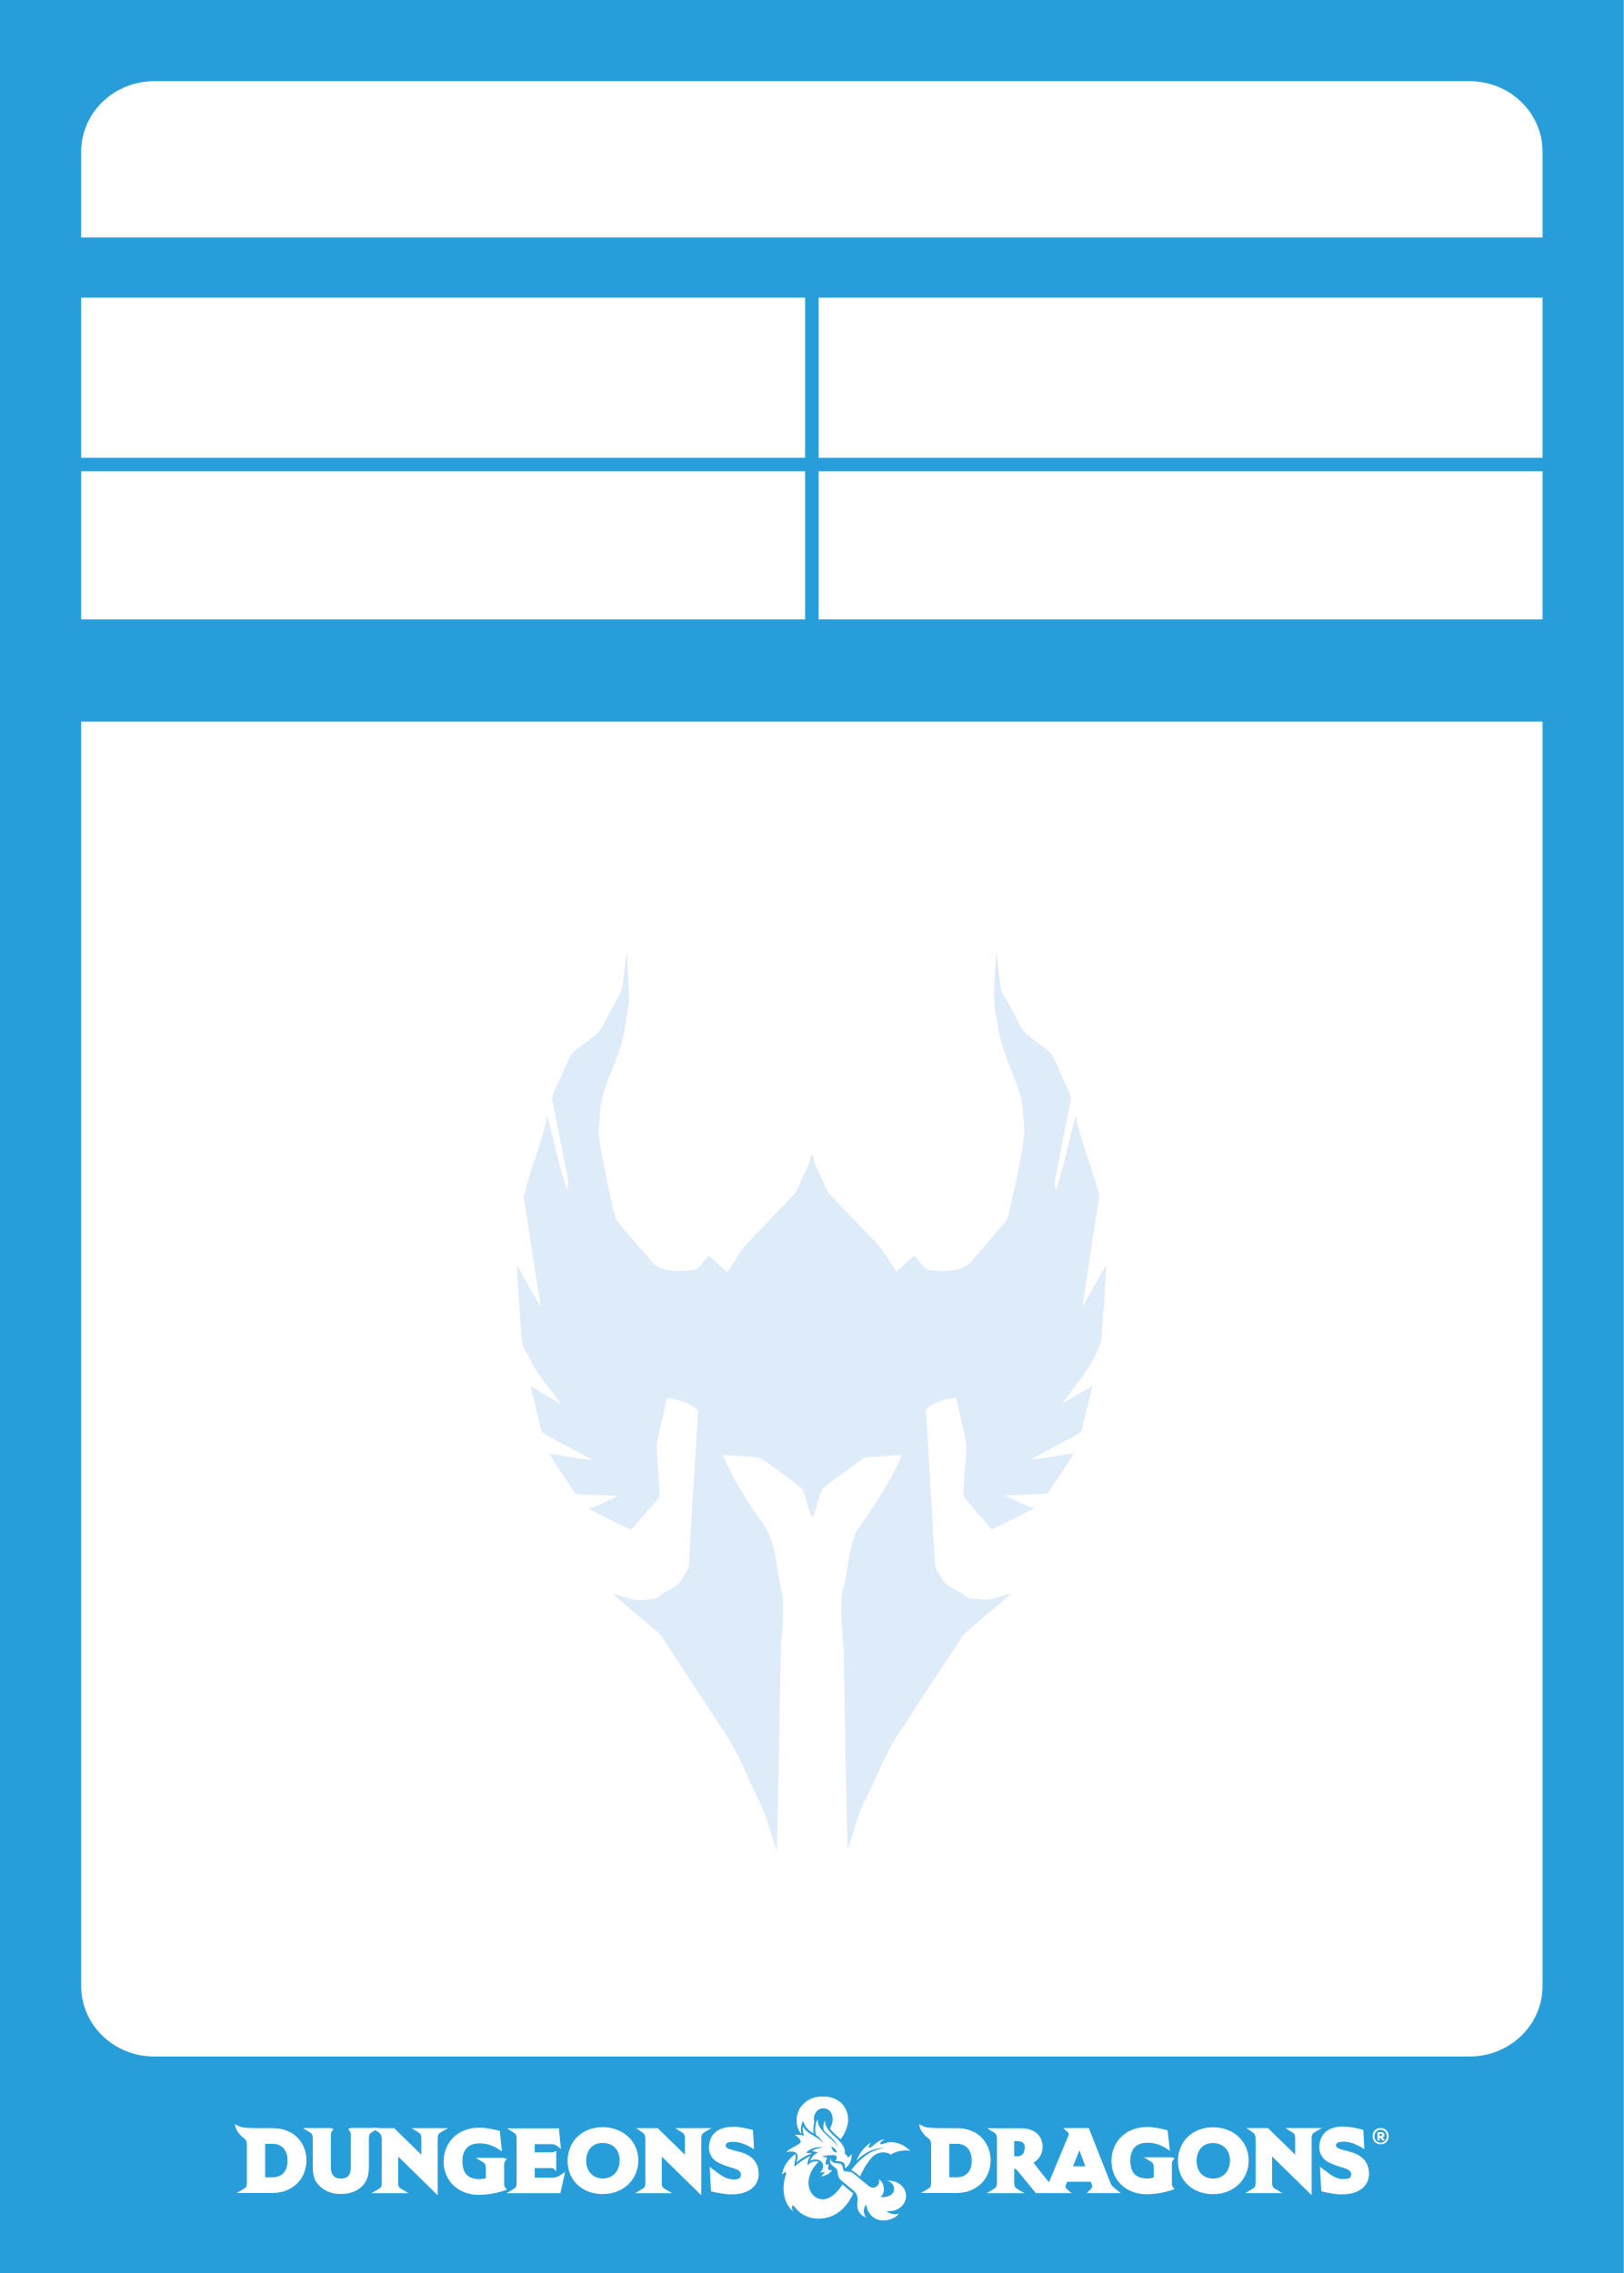
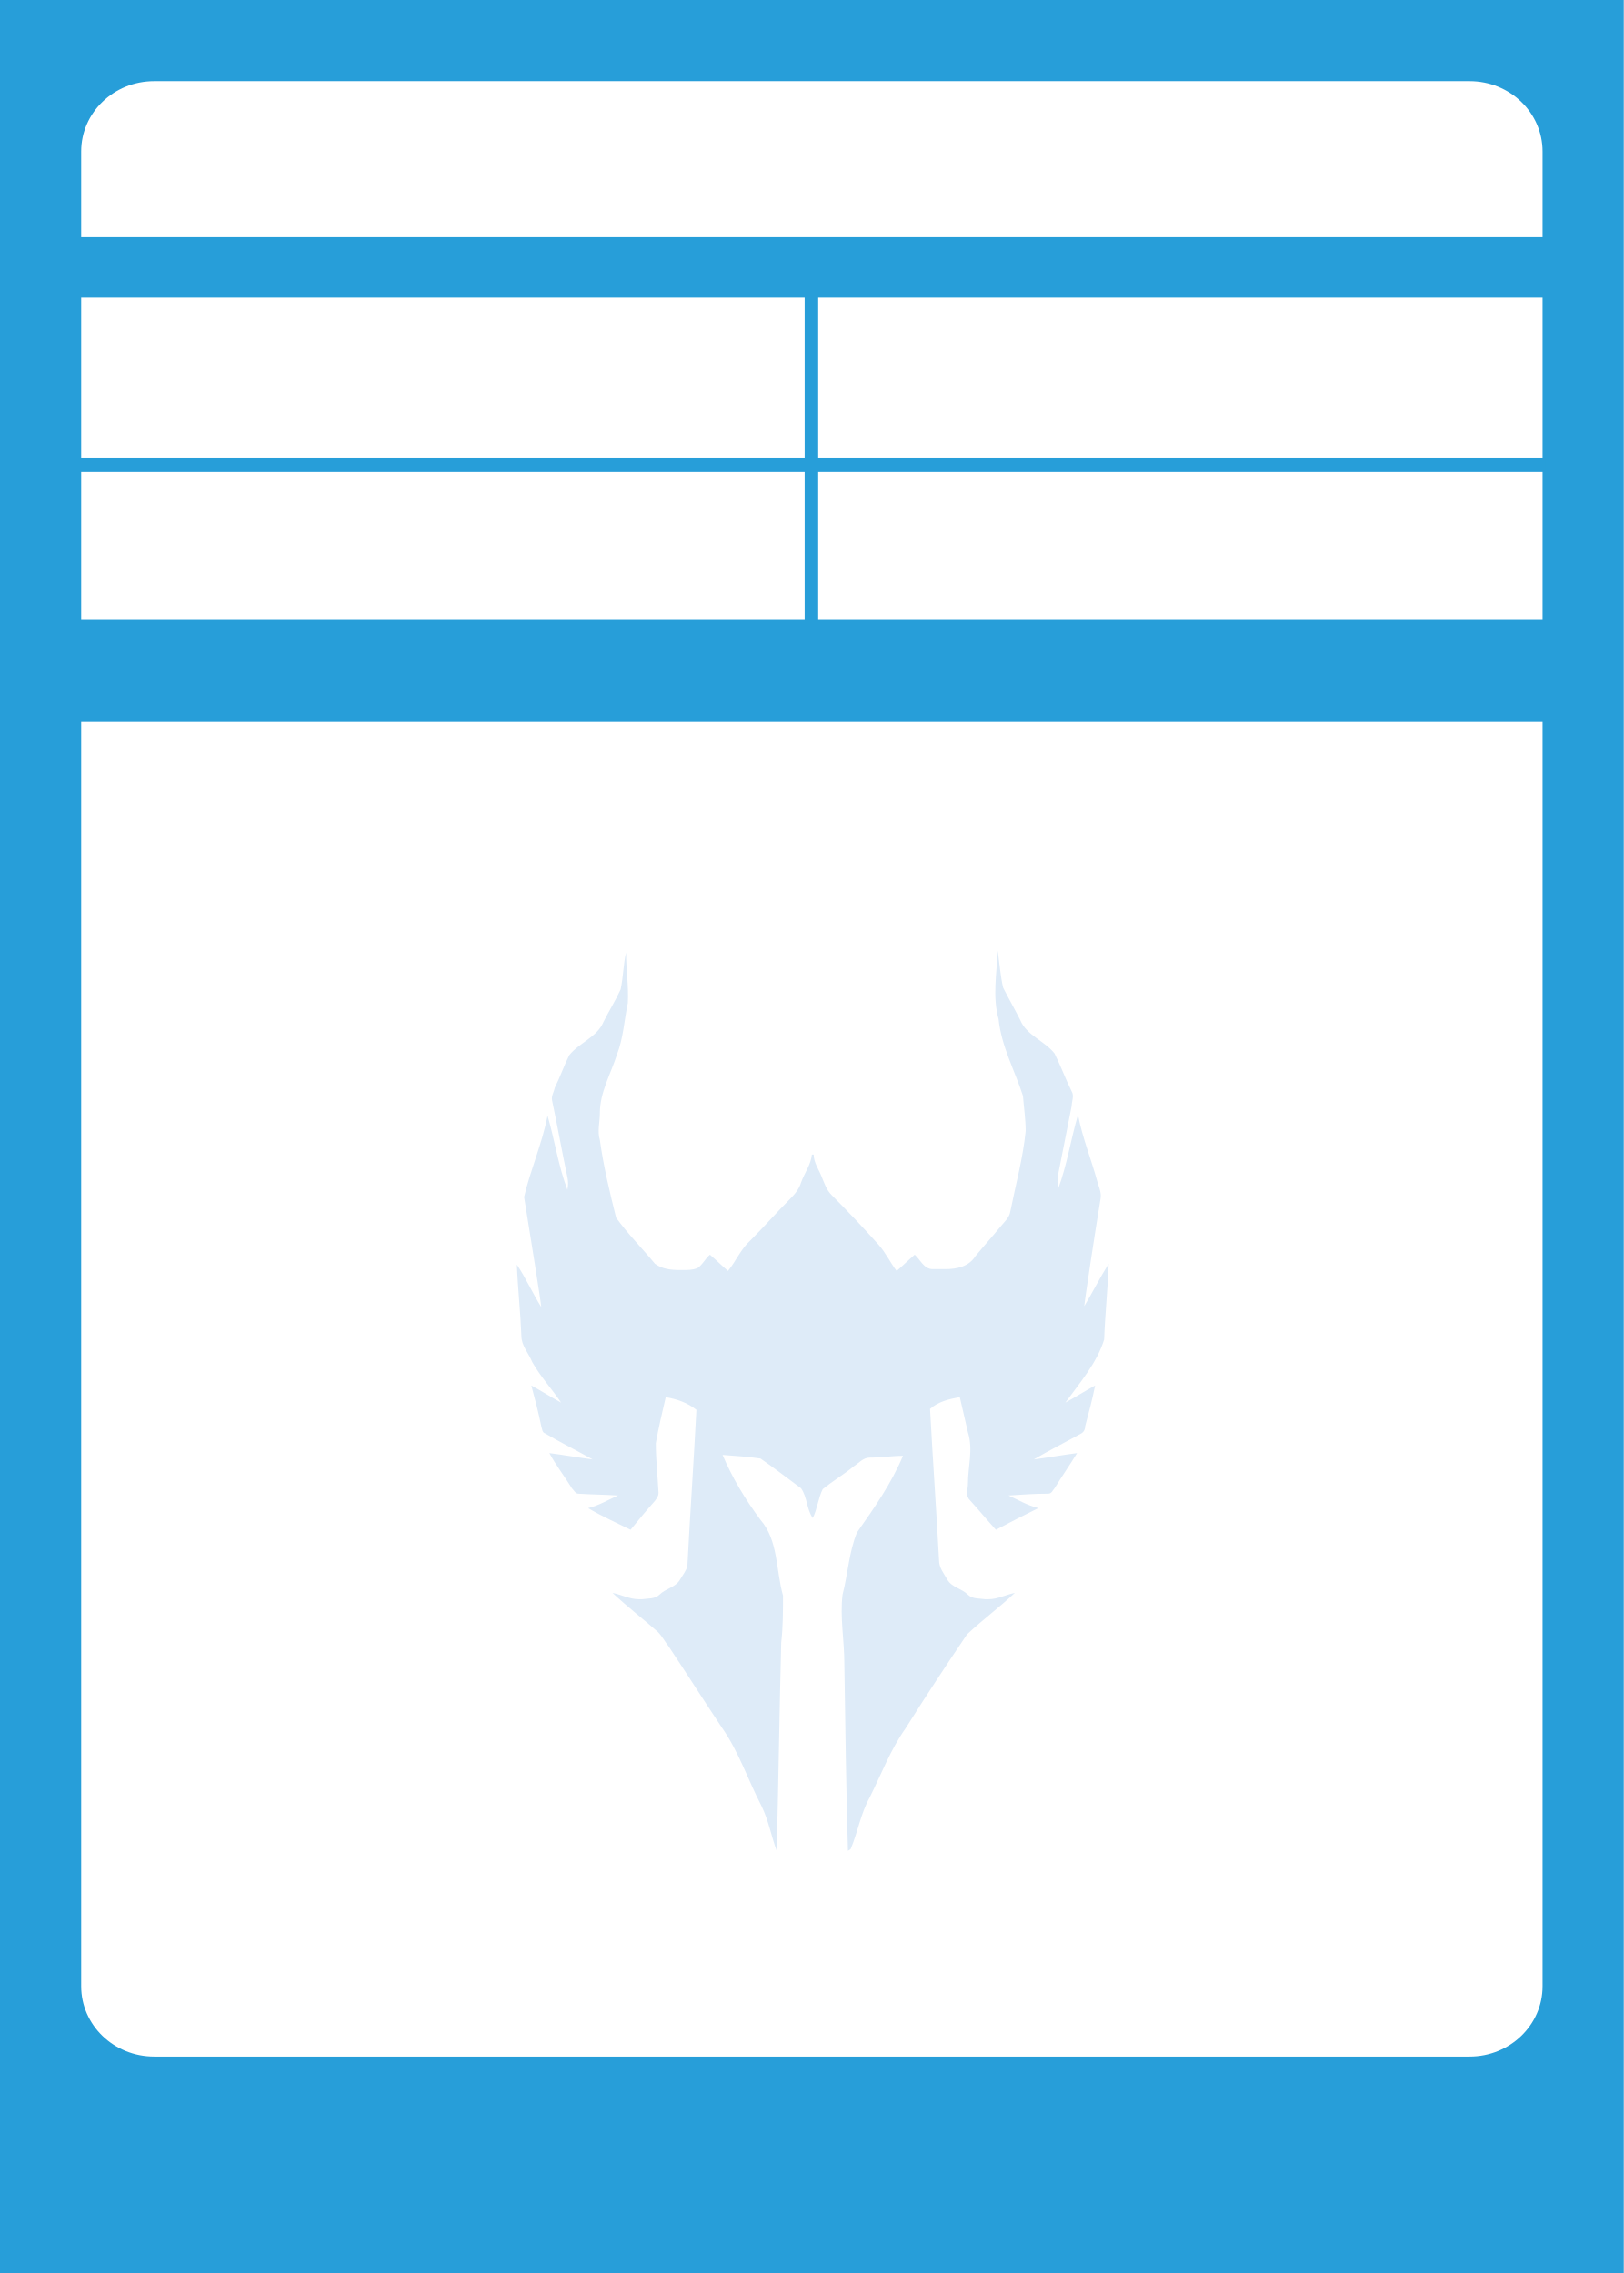
<svg xmlns="http://www.w3.org/2000/svg" id="Layer_1" version="1.1" viewBox="0 0 180 252">
  <defs>
    <style>
      .st0 {
        fill: none;
      }

      .st1 {
        clip-path: url(#clippath-1);
      }

      .st2 {
        fill: #fff;
      }

      .st3 {
        fill: #279ed9;
      }

      .st4 {
        clip-path: url(#clippath);
      }

      .st5 {
        fill: #deebf8;
      }
    </style>
    <clipPath id="clippath">
      <rect class="st0" width="180" height="252" />
    </clipPath>
    <clipPath id="clippath-1">
      <rect class="st0" width="180" height="252" />
    </clipPath>
  </defs>
  <rect class="st3" width="180" height="252" />
  <g class="st4">
    <g>
-       <path class="st2" d="M171,220.18c0,4.32-3.62,7.82-8.1,7.82H17.1c-4.48,0-8.1-3.5-8.1-7.82V16.82c0-4.32,3.62-7.82,8.1-7.82h145.8c4.47,0,8.1,3.5,8.1,7.82v203.36" />
-       <rect class="st3" x="8.15" y="26.33" width="163.09" height="6.67" />
-       <rect class="st3" x="8.37" y="50.75" width="162.94" height="1.5" />
-       <rect class="st3" x="89.25" y="31.67" width="1.5" height="38.33" />
-       <rect class="st3" x="8" y="68.67" width="163.84" height="11.33" />
-       <path class="st2" d="M88.32,235.37c-.11-1.17.45-1.82.71-2.08.56-.57,1.3-.91,2.41-.85,1.74.09,2.58,1.29,2.58,2.58,0,.66-.36,1.57-.84,2.16l-.09-.09c-.32-.31-.79-.68-1.1-1.11.59-.87.34-2.24-.72-2.24-.67,0-1.21.69-1,1.55-.11.38-.14.87-.07,1.24-.77-.4-1.02-.93-1.18-1.41-.21.41-.32.96-.17,1.47,0,0-.46-.4-.53-1.22M88.76,237.49c.07-.27-.46-.72-.66-.81.72-.03,1.08.11,1.08.11-.19-.28-.25-.7-.14-1.04.4.95,1.81,1.1,2.16,1.89-.05-.34-.37-.72-.74-.94-.2-.51-.05-1.47.19-1.73-.08,1.37,1.86,2.15,2.27,3.14-.24-.85-1.15-1.39-1.58-1.9-.14-.34-.03-.91.12-1.11-.04.92.94,1.63,1.47,2.14.62.6.8,1.14.72,1.57.14.04.32.17.29.39.2-.05.4-.27.45-.41.1.68-.3,1.4-.75,1.61,0,0,.12-.32-.08-.57-.2-.25-.77-.25-.96-.24,0,0,.24-.35.14-.53-.12-.22-1.24-.12-1.74.06.17-.02.57.03.71.09-.08.12-.28.61-.13.76.13.13.31-.1.31-.1,0,0-.17.54-.05.66s.39.04.39.04c-.17.42-.82.71-1.27.71.16-.05.43-.34.47-.51-.12.06-.43.09-.55.07.15-.06.44-.44.35-.86-.13-.62-1-.7-1.44-.4.14-.42.56-.81.89-.93-.19-.07-.42-.13-.66-.17.28-.23.97-.41,1.33-.39-.54-.14-1.53.03-1.99.57.14,0,.52.07.66.12-.62.11-1.47.69-1.72.97.07-.36.17-.66.08-.88-.12-.3-.49-.43-1.23-.28.5-.5,1.52-.81,1.58-1.08M92.15,237.97c.1.35.23.67.65.67,0,0-.15-.48-.65-.67M98.85,237.49c-.73,0-1.15.36-1.25.2-.13-.21.49-.51.49-.51-.86.04-1.49,1.05-1.76.93-.16-.08.23-.57.23-.57-.79.46-1.46,1.43-1.59,2.02.73-.89,2.14-1.53,3.06-1.39-1.62.08-3.01,1.51-3.67,2.44.12.04.25.1.37.19.15.12.38.31.61.5.14-.32.57-1.27,1.3-2.1.58-.67,1.59-.73,2.12-.32.34-.31,1.52-.6,2.14-.42-.38-.41-1.18-.96-2.07-.96M98.36,241.79c.32.05.76.39.76.87,0,.79-.98,1.03-1.52.9.58-.4.5-1.55-.19-1.96.23.64-.47,1.28-1.15.72-.38-.31-1.26-1.04-1.65-1.36-.39-.31-.85-.13-1.03-.27-.21-.16-.08-.6-.36-.76-.24-.14-.47-.06-.74-.15-.25-.08-.43-.28-.4-.54-.11.19-.11.51.08.73s.5.35.63.59c.17.31-.11.74.63,1.32.36.28.9.74,1.26,1.05.61.53.28,1.19.36,1.77.09.67.64,1.05,1,1.14-.31-.28-.43-1,0-1.43.02.57.43,1.45,1.36,1.7.99.26,2.04-.3,2.25-.69-.38.17-1.1,0-1.39-.29,1.16.17,2.18-.64,2.18-1.67s-.98-1.78-2.09-1.68M93.39,242.15c-.36.69-1.26,1.68-2.16,1.68-1.6,0-2.4-2.31-.49-4.15-.1-.04-.22-.06-.34-.06-.52,0-.91.45-.91.45.02-.47.17-.8.33-1.02-.54.19-1.52.87-1.76,1.21,0-.74.26-1.17.11-1.39l-.03-.03s-1.31.87-1.44,2.29c0,0,.17-.24.32-.3.1-.04.18,0,.09.3-.04.11-.89,2.44.79,4.05,0,0-.19-.47-.07-.61.05-.07.12-.08.22.05.07.1.15.19.23.28h0c.14.16.29.31.46.44.5.35,1.19.64,1.97.64,2.16,0,3.28-1.55,3.88-2.78l-.07-.07c-.32-.27-.79-.67-1.14-.95" />
-       <path class="st2" d="M66.8,235.83c-2.25,0-3.88,1.57-3.88,3.74s1.64,3.68,3.9,3.68,3.94-1.6,3.94-3.73-1.7-3.69-3.96-3.69M66.79,237.58c1.16,0,1.9.76,1.9,1.94s-.76,2-1.85,2-1.86-.77-1.86-1.95.69-1.99,1.8-1.99" />
-       <path class="st2" d="M32.11,236.37c-.52-.27-1.05-.41-1.77-.43h-1.45c-1.15,0-1.69-.02-2.09-.11-.34-.08-.65-.28-.66-.28l-.09-.06v.1s.09.81,1.02,1.49c.18.13.3.26.3.71v4.16c0,.44-.09.57-.29.69-.22.13-.68.4-.68.4l-.16.09h3.77c1.05,0,1.71-.18,2.43-.66.31-.2.56-.44.78-.71.48-.6.75-1.42.75-2.26,0-1.37-.7-2.54-1.86-3.15M30.2,241.39h-.81v-3.71h.81c1.06,0,1.67.68,1.67,1.86s-.61,1.85-1.67,1.85" />
-       <path class="st2" d="M41.98,235.93l-.15.09s-.39.24-.64.4c-.22.14-.3.24-.3.71v3.03c0,.67-.06,1.03-.22,1.43-.43,1.04-1.5,1.65-2.87,1.65-.99,0-1.77-.3-2.39-.9-.24-.24-.4-.47-.51-.71-.15-.34-.23-.87-.23-1.52v-2.98c0-.47-.08-.57-.3-.71-.24-.16-.63-.4-.64-.4l-.15-.09h3.03c.14,0,.29.09.3.09l.05.03-.03.05s-.11.14-.17.24c-.04.08-.07.12-.08.32v3.67c0,.8.38,1.2,1.12,1.2s1.07-.39,1.09-1.17v-.03h0v-3.68c0-.19-.03-.24-.08-.32-.06-.1-.17-.24-.17-.24l-.03-.05.05-.03s.16-.09.3-.09h3.03,0Z" />
-       <path class="st2" d="M84.11,241.06c-.04,1.35-1.19,2.22-2.95,2.22-.13,0-.27,0-.4,0-.4-.03-1.2-.17-1.44-.22-.24-.05-.32-.08-.33-.08h-.03l-.14-.05-.15-2.7.38.29.37.27.05.04c.59.47,1.12.73,1.58.77.11,0,.22.02.31.02.66,0,.75-.24.77-.45.06-.42-.35-.64-.7-.74l-.13-.04c-.56-.17-1.33-.41-1.84-.72-.58-.35-.92-1.02-.87-1.72.1-1.38,1.04-2.15,2.65-2.15.13,0,.27,0,.42,0,.44.03,1.17.19,1.31.22.24.05.32.08.33.08h.03l.14.06.12,2.13c-.76-.5-1.5-.78-2.12-.83h-.23c-.34,0-.59.06-.71.18-.06.06-.09.13-.09.23,0,.3.45.42,1.13.59h.03c.1.03.19.05.29.08,1.5.38,2.24,1.23,2.21,2.53" />
-       <path class="st2" d="M62.66,240.74l-.54,2.41h-5.98l.16-.09s.46-.27.68-.4c.22-.14.29-.22.29-.69v-4.81c0-.46-.08-.56-.3-.71-.24-.16-.63-.4-.63-.4l-.15-.09h5.77l.22,2.29-.42-.32c-.25-.18-.34-.21-.78-.21h-1.7v.9h1.69c.33,0,.38,0,.45-.05l.18-.09.06-.04v2.31l-.07-.11s-.1-.15-.24-.22c-.13-.06-.34-.06-.54-.05h-1.53v1.06h1.64c.64,0,.85-.06,1.12-.22.14-.08.62-.43.62-.43" />
-       <path class="st2" d="M49.7,235.93l-.19.1s-.45.23-.69.4c-.22.15-.3.25-.3.71v6.24l-4.38-4.29v2.87c0,.46.09.57.3.69.22.14.67.4.68.4l.17.1h-4.1l.16-.1s.45-.26.68-.4c.21-.13.29-.23.29-.69v-4.75c0-.47-.1-.62-.31-.78-.21-.15-.58-.39-.58-.4l-.14-.09h2.4l3.02,2.95v-1.75c0-.47-.08-.57-.3-.71-.24-.16-.63-.4-.64-.4l-.15-.09h4.08,0Z" />
-       <path class="st2" d="M78.92,235.93l-.19.1s-.45.23-.69.4c-.22.15-.3.25-.3.71v6.24l-4.38-4.29v2.87c0,.46.09.57.29.69.22.14.67.4.68.4l.17.1h-4.1l.17-.1s.45-.26.68-.4c.21-.13.29-.23.29-.69v-4.75c0-.47-.1-.62-.31-.78-.21-.15-.58-.39-.58-.4l-.14-.09h2.4l3.02,2.95v-1.75c0-.47-.08-.57-.3-.71-.24-.16-.63-.4-.63-.4l-.15-.09h4.09-.02Z" />
-       <path class="st2" d="M56.15,242.72s-.11-.14-.17-.24c-.06-.08-.09-.16-.09-.45v-1.95c0-.29.03-.35.08-.43.06-.1.17-.24.17-.24l.03-.05-.05-.03s-.14-.07-.29-.09h-3.07l.15.09s.45.28.65.4.3.27.3.7v1.06c-.23.07-.46.1-.74.1-1.24,0-1.86-.67-1.86-1.98s.69-1.98,1.88-1.98c.75,0,1.54.17,2.5.9v-.05l-.22-2.09v-.15l-.17-.04-.15-.03c-.64-.15-.89-.19-1.27-.24-.22-.03-.35-.04-.63-.04h-.12c-2.26,0-3.9,1.58-3.9,3.75s1.65,3.7,3.92,3.7c.4,0,1.16-.07,1.64-.17.09-.02.14-.03.21-.05h.05c.27-.07.55-.14.83-.23l.35-.11-.04-.06h.01Z" />
-       <path class="st2" d="M107.96,236.37c-.52-.27-1.05-.41-1.77-.43h-1.45c-1.15,0-1.69-.02-2.09-.11-.34-.08-.65-.28-.66-.28l-.09-.06v.1s.09.81,1.02,1.49c.18.13.3.26.3.71v4.16c0,.44-.09.57-.29.69-.22.13-.68.4-.68.4l-.16.09h3.77c1.05,0,1.71-.18,2.43-.66.3-.2.56-.44.77-.71.48-.6.75-1.42.75-2.26,0-1.37-.69-2.54-1.86-3.15M106.05,241.39h-.81v-3.71h.81c1.06,0,1.67.68,1.67,1.86s-.61,1.85-1.67,1.85" />
-       <path class="st2" d="M149.56,238.52c-.1-.02-.19-.05-.29-.07h-.03c-.69-.17-1.14-.3-1.14-.59,0-.1.03-.18.09-.23.12-.12.37-.19.71-.19h.23c.62.06,1.36.33,2.12.83l-.12-2.13-.14-.05h-.03s-.09-.04-.33-.09c-.14-.03-.88-.19-1.31-.22-.14,0-.28-.02-.42-.02-1.61,0-2.55.76-2.65,2.15-.05.69.29,1.37.86,1.72.51.31,1.28.55,1.84.72l.13.04c.35.11.76.33.7.74-.03.22-.11.45-.77.45-.1,0-.2,0-.32,0-.46-.04-.99-.3-1.57-.77l-.05-.04-.37-.27-.38-.28.15,2.7.14.05h.03s.08.04.33.09c.24.05,1.04.19,1.45.22.13,0,.27,0,.4,0,1.75,0,2.91-.87,2.94-2.22.03-1.3-.71-2.15-2.21-2.53" />
-       <path class="st2" d="M134.47,235.84c-2.25,0-3.89,1.57-3.89,3.74s1.64,3.68,3.9,3.68,3.94-1.6,3.94-3.73-1.7-3.69-3.96-3.69M134.51,241.53c-1.13,0-1.86-.77-1.86-1.95s.69-1.99,1.8-1.99,1.9.76,1.9,1.94-.76,2-1.85,2" />
-       <path class="st2" d="M123.23,242.25c-.07-.1-.09-.13-.15-.28h0l-2.38-6.04h-2.84l.51.46c.11.1.11.14.11.18v.1l-2.19,5.26c-.37-.41-.96-1.16-1.72-2.16.26-.15.49-.36.66-.61.23-.32.35-.73.35-1.16,0-.93-.55-1.66-1.43-1.91-.37-.11-.63-.13-1.29-.14h-3.43l.15.09s.43.27.64.4c.2.13.3.27.3.71v4.8c0,.46-.11.57-.3.7-.2.13-.84.5-.84.5h4.21s-.64-.33-.86-.49c-.21-.16-.3-.25-.3-.7v-1.54l.11.03c.14.07.29.23.48.49h0s1.81,2.2,1.81,2.2h3.96s-.39-.32-.55-.47c-.15-.14-.17-.21-.06-.47.03-.06.07-.18.12-.32h2.61c.05.15.1.27.12.32.09.22.03.35-.1.48-.14.15-.46.46-.46.46h3.77l-.61-.48c-.27-.21-.3-.26-.41-.41M112.67,239.06h-.24v-1.68h.24c.69,0,.93.25.93.62,0,.96-.48,1.07-.93,1.07M118.95,240.17l.71-1.77.65,1.77h-1.36Z" />
-       <path class="st2" d="M146.58,235.93h-4.09l.15.09s.4.24.64.4c.22.15.3.25.3.71v1.75l-3.02-2.95h-2.4l.14.09s.37.24.58.4c.21.15.31.31.31.78v4.75c0,.46-.09.56-.3.69-.23.14-.68.4-.68.4l-.16.1h4.1l-.16-.1s-.46-.26-.68-.4c-.2-.13-.29-.23-.29-.69v-2.87l4.38,4.29v-6.24c0-.46.08-.56.3-.71.24-.16.69-.4.69-.4l.19-.1h0Z" />
-       <path class="st2" d="M130.17,242.66s-.11-.14-.17-.24c-.05-.09-.09-.16-.09-.46v-1.94c0-.29.03-.35.08-.44.06-.1.17-.24.17-.24l.04-.05-.05-.03s-.14-.07-.29-.09h-3.07l.16.09s.45.28.65.4c.2.12.3.27.3.69v1.06c-.23.07-.46.11-.74.11-1.24,0-1.86-.67-1.86-1.98s.69-1.98,1.88-1.98c.75,0,1.54.17,2.5.9v-.05l-.23-2.09-.02-.15-.15-.04-.14-.03c-.64-.15-.89-.19-1.28-.24-.22-.03-.35-.04-.63-.04h-.12c-2.26,0-3.9,1.58-3.9,3.75s1.65,3.7,3.92,3.7c.4,0,1.16-.07,1.64-.17.09-.02.14-.03.21-.05h.05c.27-.07.55-.14.83-.23l.35-.11-.04-.06h0Z" />
-       <path class="st2" d="M153.94,236.83c0,.49-.32.9-.89.9s-.89-.41-.89-.9.32-.9.89-.9.89.41.89.9M153.05,237.55c.43,0,.68-.32.68-.71s-.24-.72-.68-.72-.67.32-.68.72c0,.4.25.71.68.71M153.27,236.96c.33-.08.26-.58-.14-.58h-.44v.92h.24v-.29h.09l.22.29h.26v-.05l-.23-.28h0ZM153.13,236.59c.14,0,.14.21,0,.21h-.2v-.21h.2Z" />
+       <path class="st2" d="M171,220.2c0,4.3-3.6,7.8-8.1,7.8H17.1c-4.5,0-8.1-3.5-8.1-7.8V16.8c0-4.3,3.6-7.8,8.1-7.8h145.8c4.5,0,8.1,3.5,8.1,7.8v203.4" />
+       <rect class="st3" x="8.1" y="26.3" width="163.1" height="6.7" />
+       <rect class="st3" x="8.4" y="50.8" width="162.9" height="1.5" />
+       <rect class="st3" x="89.2" y="31.7" width="1.5" height="38.3" />
+       <rect class="st3" x="8" y="68.7" width="163.8" height="11.3" />
    </g>
  </g>
  <g class="st1">
-     <path class="st5" d="M93.96,205.2c-.18-6.93-.26-13.88-.41-20.81.04-2.54-.49-5.07-.22-7.61.63-2.28.67-4.73,1.57-6.94,1.88-2.74,3.81-5.45,5.08-8.54-1.22.05-2.44.18-3.66.25-.72,0-1.21.59-1.76.96-1.11.86-2.3,1.63-3.37,2.53-.51,1-.64,2.17-1.12,3.19-.65-1.01-.6-2.33-1.28-3.3-1.48-1.1-2.94-2.24-4.47-3.27-1.38-.24-2.81-.26-4.21-.36,1.1,2.55,2.54,4.92,4.15,7.17,1.98,2.34,1.67,5.61,2.51,8.4.07,1.74.08,3.5-.19,5.22-.17,7.7-.26,15.41-.46,23.11-.63-1.64-.95-3.39-1.71-4.98-1.48-2.89-2.54-6.02-4.44-8.67-1.96-2.99-3.92-5.99-5.88-8.98-.37-.54-.67-1.13-1.15-1.58-1.64-1.43-3.36-2.78-4.97-4.26.97.17,1.89.69,2.88.69.15,0,.3,0,.45-.04.64-.1,1.4,0,1.9-.49.71-.67,1.85-.79,2.33-1.71.27-.51.69-.96.83-1.53.3-5.77.71-11.53,1.01-17.3-.96-.84-2.19-1.18-3.43-1.37-.37,1.71-.82,3.42-1.14,5.14.01,1.82.24,3.64.33,5.46.05.36-.23.62-.43.87-.93,1.03-1.8,2.12-2.73,3.16-1.58-.78-3.19-1.52-4.74-2.36,1.17-.28,2.18-.93,3.28-1.39-1.47-.11-2.94-.11-4.42-.2-.35,0-.5-.37-.68-.61-.83-1.3-1.75-2.55-2.54-3.87,1.61.18,3.19.54,4.79.7-1.75-1.04-3.58-1.92-5.35-2.91-.29-.15-.33-.51-.41-.79-.33-1.5-.74-2.99-1.07-4.49,1.12.62,2.19,1.33,3.33,1.94-1.01-1.54-2.35-2.85-3.19-4.5-.42-.97-1.19-1.84-1.18-2.95-.14-2.64-.4-5.26-.5-7.9.96,1.51,1.72,3.13,2.65,4.66-.07-.4-1.3-8.5-1.88-12.25.67-3.03,2.03-5.91,2.6-8.98.81,2.73,1.25,5.59,2.23,8.25.11-.46.14-.94.04-1.4-.57-2.83-1.12-5.66-1.69-8.49-.13-.49.16-.95.35-1.38.56-1.2,1.05-2.43,1.63-3.63,1.11-1.39,3.1-1.99,3.8-3.72.6-1.2,1.34-2.34,1.89-3.57.3-1.36.31-2.77.59-4.14.06,1.87.27,3.74.22,5.61-.39,1.91-.48,3.91-1.25,5.72-.68,2.15-1.93,4.17-1.94,6.47-.08,1.01-.26,2.02-.07,3.03.45,2.9,1.1,5.78,1.77,8.64,1.34,1.76,2.87,3.38,4.29,5.08.82.57,1.78.74,2.76.74.63,0,1.27-.07,1.88-.16.56-.43.92-1.06,1.42-1.54.69.59,1.32,1.23,2.01,1.81.86-1.13,1.45-2.45,2.49-3.44,1.47-1.52,2.92-3.06,4.38-4.58.54-.48.96-1.08,1.2-1.76.4-1.05,1.08-2,1.23-3.13h.23c.1.89.59,1.66.94,2.47.33.67.54,1.43,1.07,1.98,1.76,1.82,3.49,3.65,5.24,5.47.77.91,1.32,1.97,2,2.93.68-.56,1.29-1.19,1.96-1.76.64.54,1.02,1.64,1.96,1.64.07,0,.13,0,.2-.02.38.05.78.08,1.19.08,1.26,0,2.55-.3,3.27-1.38.94-1.1,1.89-2.2,2.83-3.3.42-.5.98-.97,1.07-1.66.56-2.96,1.38-5.88,1.7-8.89-.03-1.31-.17-2.63-.33-3.93-.86-2.84-2.37-5.49-2.67-8.49-.67-2.51-.22-5.09-.12-7.63.25,1.37.28,2.77.58,4.13.55,1.22,1.29,2.36,1.89,3.57.7,1.74,2.69,2.33,3.8,3.72.65,1.37,1.23,2.78,1.87,4.15.28.5.07,1.07-.03,1.59-.52,2.52-1,5.05-1.51,7.57-.12.52-.13,1.06,0,1.58.99-2.66,1.43-5.52,2.23-8.25.49,2.59,1.52,5.04,2.24,7.57.18.56.45,1.12.33,1.72-.63,3.64-1.78,11.53-1.85,11.93.93-1.53,1.69-3.15,2.65-4.66-.11,2.79-.36,5.58-.54,8.37-.82,2.65-2.73,4.76-4.33,6.97,1.13-.61,2.2-1.32,3.33-1.94-.32,1.5-.73,2.99-1.07,4.49-.08.28-.12.64-.41.79-1.77.99-3.6,1.87-5.35,2.91,1.6-.16,3.19-.52,4.79-.7-.79,1.33-1.71,2.57-2.54,3.87-.18.24-.33.6-.68.6-1.47.09-2.95.1-4.42.2,1.1.46,2.11,1.11,3.28,1.39-1.55.84-3.16,1.58-4.74,2.36-.98-1.09-1.91-2.24-2.88-3.34-.48-.47-.21-1.18-.21-1.77.02-1.88.56-3.82,0-5.66-.3-1.29-.58-2.57-.88-3.86-1.2.2-2.43.47-3.34,1.33.32,5.6.69,11.21.99,16.81-.09.8.51,1.4.87,2.05.48.91,1.62,1.04,2.34,1.71.5.5,1.26.39,1.9.49.15.03.3.04.45.04.99,0,1.91-.52,2.88-.69-1.7,1.6-3.61,2.98-5.28,4.6-2.31,3.45-4.56,6.95-6.84,10.42-1.7,2.36-2.65,5.15-3.96,7.73-.98,1.79-1.35,3.82-2.06,5.72" />
+     <path class="st5" d="M94,205.2c-.2-6.9-.3-13.9-.4-20.8,0-2.5-.5-5.1-.2-7.6.6-2.3.7-4.7,1.6-6.9,1.9-2.7,3.8-5.4,5.1-8.5-1.2,0-2.4.2-3.7.2-.7,0-1.2.6-1.8,1-1.1.9-2.3,1.6-3.4,2.5-.5,1-.6,2.2-1.1,3.2-.7-1-.6-2.3-1.3-3.3-1.5-1.1-2.9-2.2-4.5-3.3-1.4-.2-2.8-.3-4.2-.4,1.1,2.6,2.5,4.9,4.2,7.2,2,2.3,1.7,5.6,2.5,8.4,0,1.7,0,3.5-.2,5.2-.2,7.7-.3,15.4-.5,23.1-.6-1.6-.9-3.4-1.7-5-1.5-2.9-2.5-6-4.4-8.7-2-3-3.9-6-5.9-9-.4-.5-.7-1.1-1.2-1.6-1.6-1.4-3.4-2.8-5-4.3,1,.2,1.9.7,2.9.7s.3,0,.4,0c.6-.1,1.4,0,1.9-.5.7-.7,1.8-.8,2.3-1.7.3-.5.7-1,.8-1.5.3-5.8.7-11.5,1-17.3-1-.8-2.2-1.2-3.4-1.4-.4,1.7-.8,3.4-1.1,5.1,0,1.8.2,3.6.3,5.5,0,.4-.2.6-.4.9-.9,1-1.8,2.1-2.7,3.2-1.6-.8-3.2-1.5-4.7-2.4,1.2-.3,2.2-.9,3.3-1.4-1.5-.1-2.9-.1-4.4-.2-.3,0-.5-.4-.7-.6-.8-1.3-1.8-2.6-2.5-3.9,1.6.2,3.2.5,4.8.7-1.8-1-3.6-1.9-5.3-2.9-.3-.1-.3-.5-.4-.8-.3-1.5-.7-3-1.1-4.5,1.1.6,2.2,1.3,3.3,1.9-1-1.5-2.3-2.9-3.2-4.5-.4-1-1.2-1.8-1.2-2.9-.1-2.6-.4-5.3-.5-7.9,1,1.5,1.7,3.1,2.7,4.7,0-.4-1.3-8.5-1.9-12.2.7-3,2-5.9,2.6-9,.8,2.7,1.2,5.6,2.2,8.2.1-.5.1-.9,0-1.4-.6-2.8-1.1-5.7-1.7-8.5-.1-.5.2-.9.3-1.4.6-1.2,1-2.4,1.6-3.6,1.1-1.4,3.1-2,3.8-3.7.6-1.2,1.3-2.3,1.9-3.6.3-1.4.3-2.8.6-4.1,0,1.9.3,3.7.2,5.6-.4,1.9-.5,3.9-1.2,5.7-.7,2.2-1.9,4.2-1.9,6.5,0,1-.3,2,0,3,.4,2.9,1.1,5.8,1.8,8.6,1.3,1.8,2.9,3.4,4.3,5.1.8.6,1.8.7,2.8.7s1.3,0,1.9-.2c.6-.4.9-1.1,1.4-1.5.7.6,1.3,1.2,2,1.8.9-1.1,1.4-2.4,2.5-3.4,1.5-1.5,2.9-3.1,4.4-4.6.5-.5,1-1.1,1.2-1.8.4-1.1,1.1-2,1.2-3.1h.2c0,.9.6,1.7.9,2.5.3.7.5,1.4,1.1,2,1.8,1.8,3.5,3.6,5.2,5.5.8.9,1.3,2,2,2.9.7-.6,1.3-1.2,2-1.8.6.5,1,1.6,2,1.6s.1,0,.2,0c.4,0,.8,0,1.2,0,1.3,0,2.6-.3,3.3-1.4.9-1.1,1.9-2.2,2.8-3.3.4-.5,1-1,1.1-1.7.6-3,1.4-5.9,1.7-8.9,0-1.3-.2-2.6-.3-3.9-.9-2.8-2.4-5.5-2.7-8.5-.7-2.5-.2-5.1-.1-7.6.2,1.4.3,2.8.6,4.1.6,1.2,1.3,2.4,1.9,3.6.7,1.7,2.7,2.3,3.8,3.7.7,1.4,1.2,2.8,1.9,4.2.3.5,0,1.1,0,1.6-.5,2.5-1,5.1-1.5,7.6-.1.5-.1,1.1,0,1.6,1-2.7,1.4-5.5,2.2-8.2.5,2.6,1.5,5,2.2,7.6.2.6.4,1.1.3,1.7-.6,3.6-1.8,11.5-1.8,11.9.9-1.5,1.7-3.1,2.7-4.7-.1,2.8-.4,5.6-.5,8.4-.8,2.6-2.7,4.8-4.3,7,1.1-.6,2.2-1.3,3.3-1.9-.3,1.5-.7,3-1.1,4.5,0,.3-.1.6-.4.8-1.8,1-3.6,1.9-5.3,2.9,1.6-.2,3.2-.5,4.8-.7-.8,1.3-1.7,2.6-2.5,3.9-.2.2-.3.6-.7.6-1.5,0-2.9.1-4.4.2,1.1.5,2.1,1.1,3.3,1.4-1.6.8-3.2,1.6-4.7,2.4-1-1.1-1.9-2.2-2.9-3.3-.5-.5-.2-1.2-.2-1.8,0-1.9.6-3.8,0-5.7-.3-1.3-.6-2.6-.9-3.9-1.2.2-2.4.5-3.3,1.3.3,5.6.7,11.2,1,16.8,0,.8.5,1.4.9,2.1.5.9,1.6,1,2.3,1.7.5.5,1.3.4,1.9.5.2,0,.3,0,.4,0,1,0,1.9-.5,2.9-.7-1.7,1.6-3.6,3-5.3,4.6-2.3,3.4-4.6,6.9-6.8,10.4-1.7,2.4-2.7,5.1-4,7.7-1,1.8-1.3,3.8-2.1,5.7" />
  </g>
</svg>
